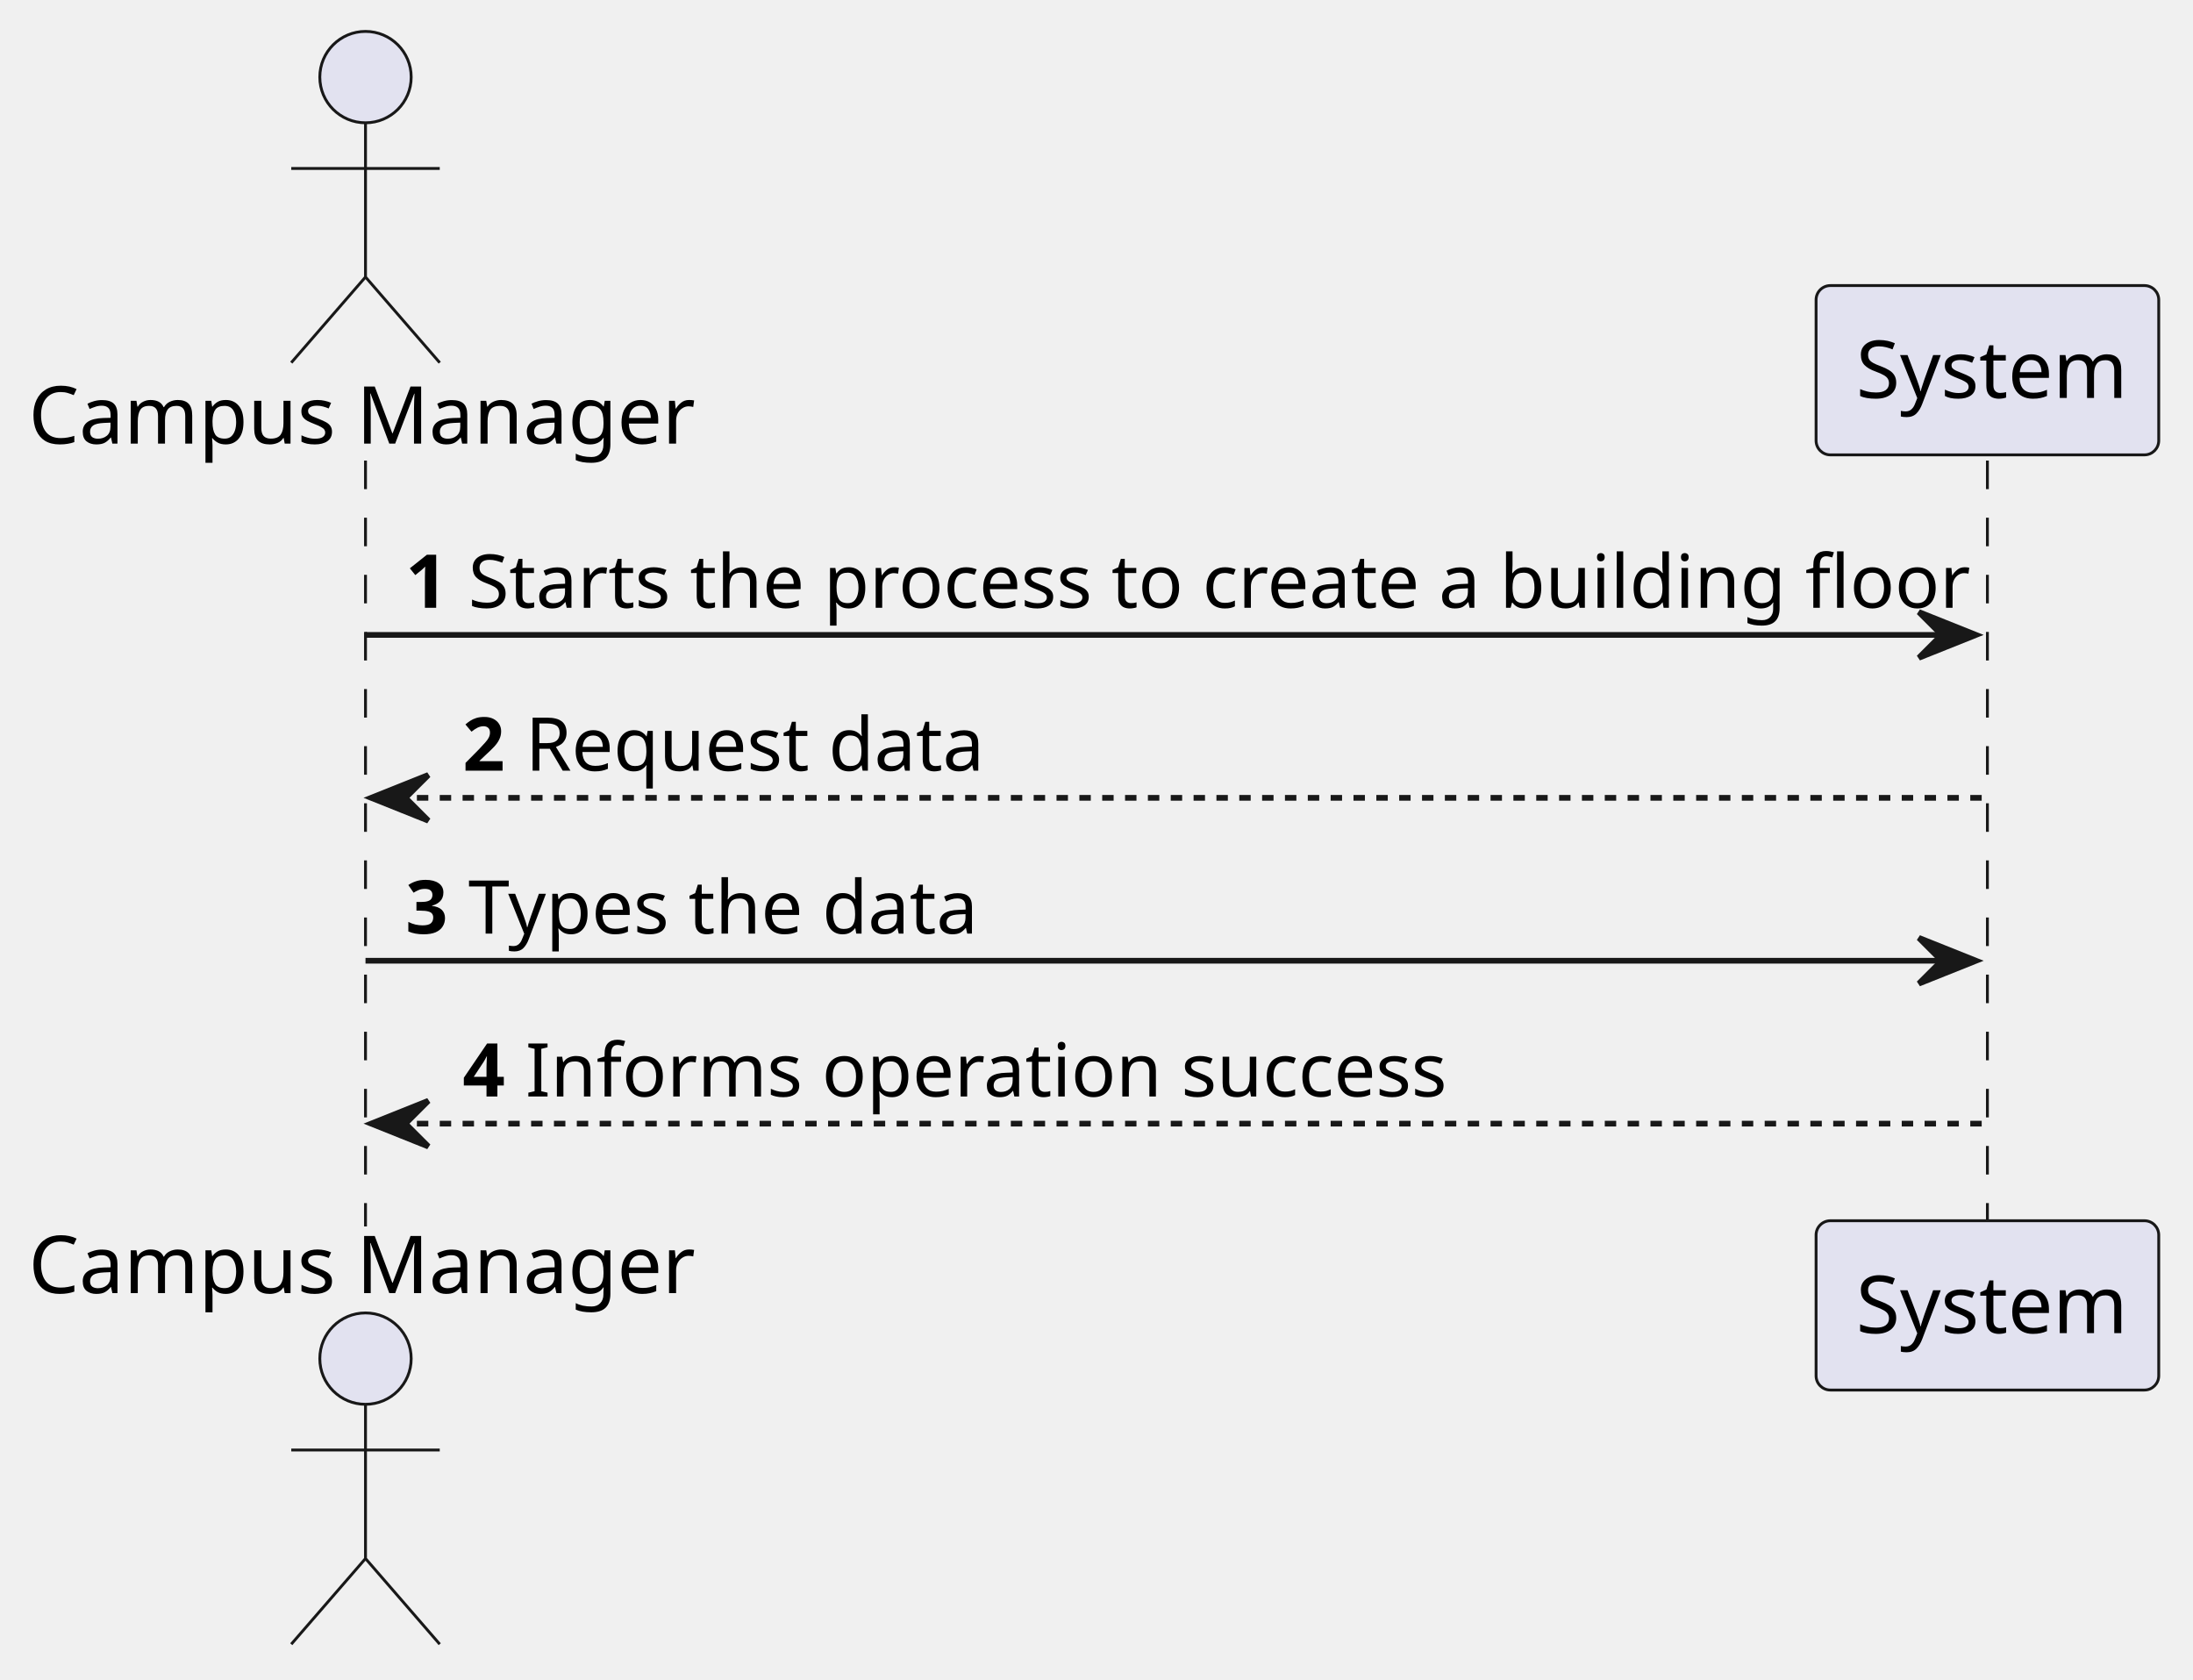
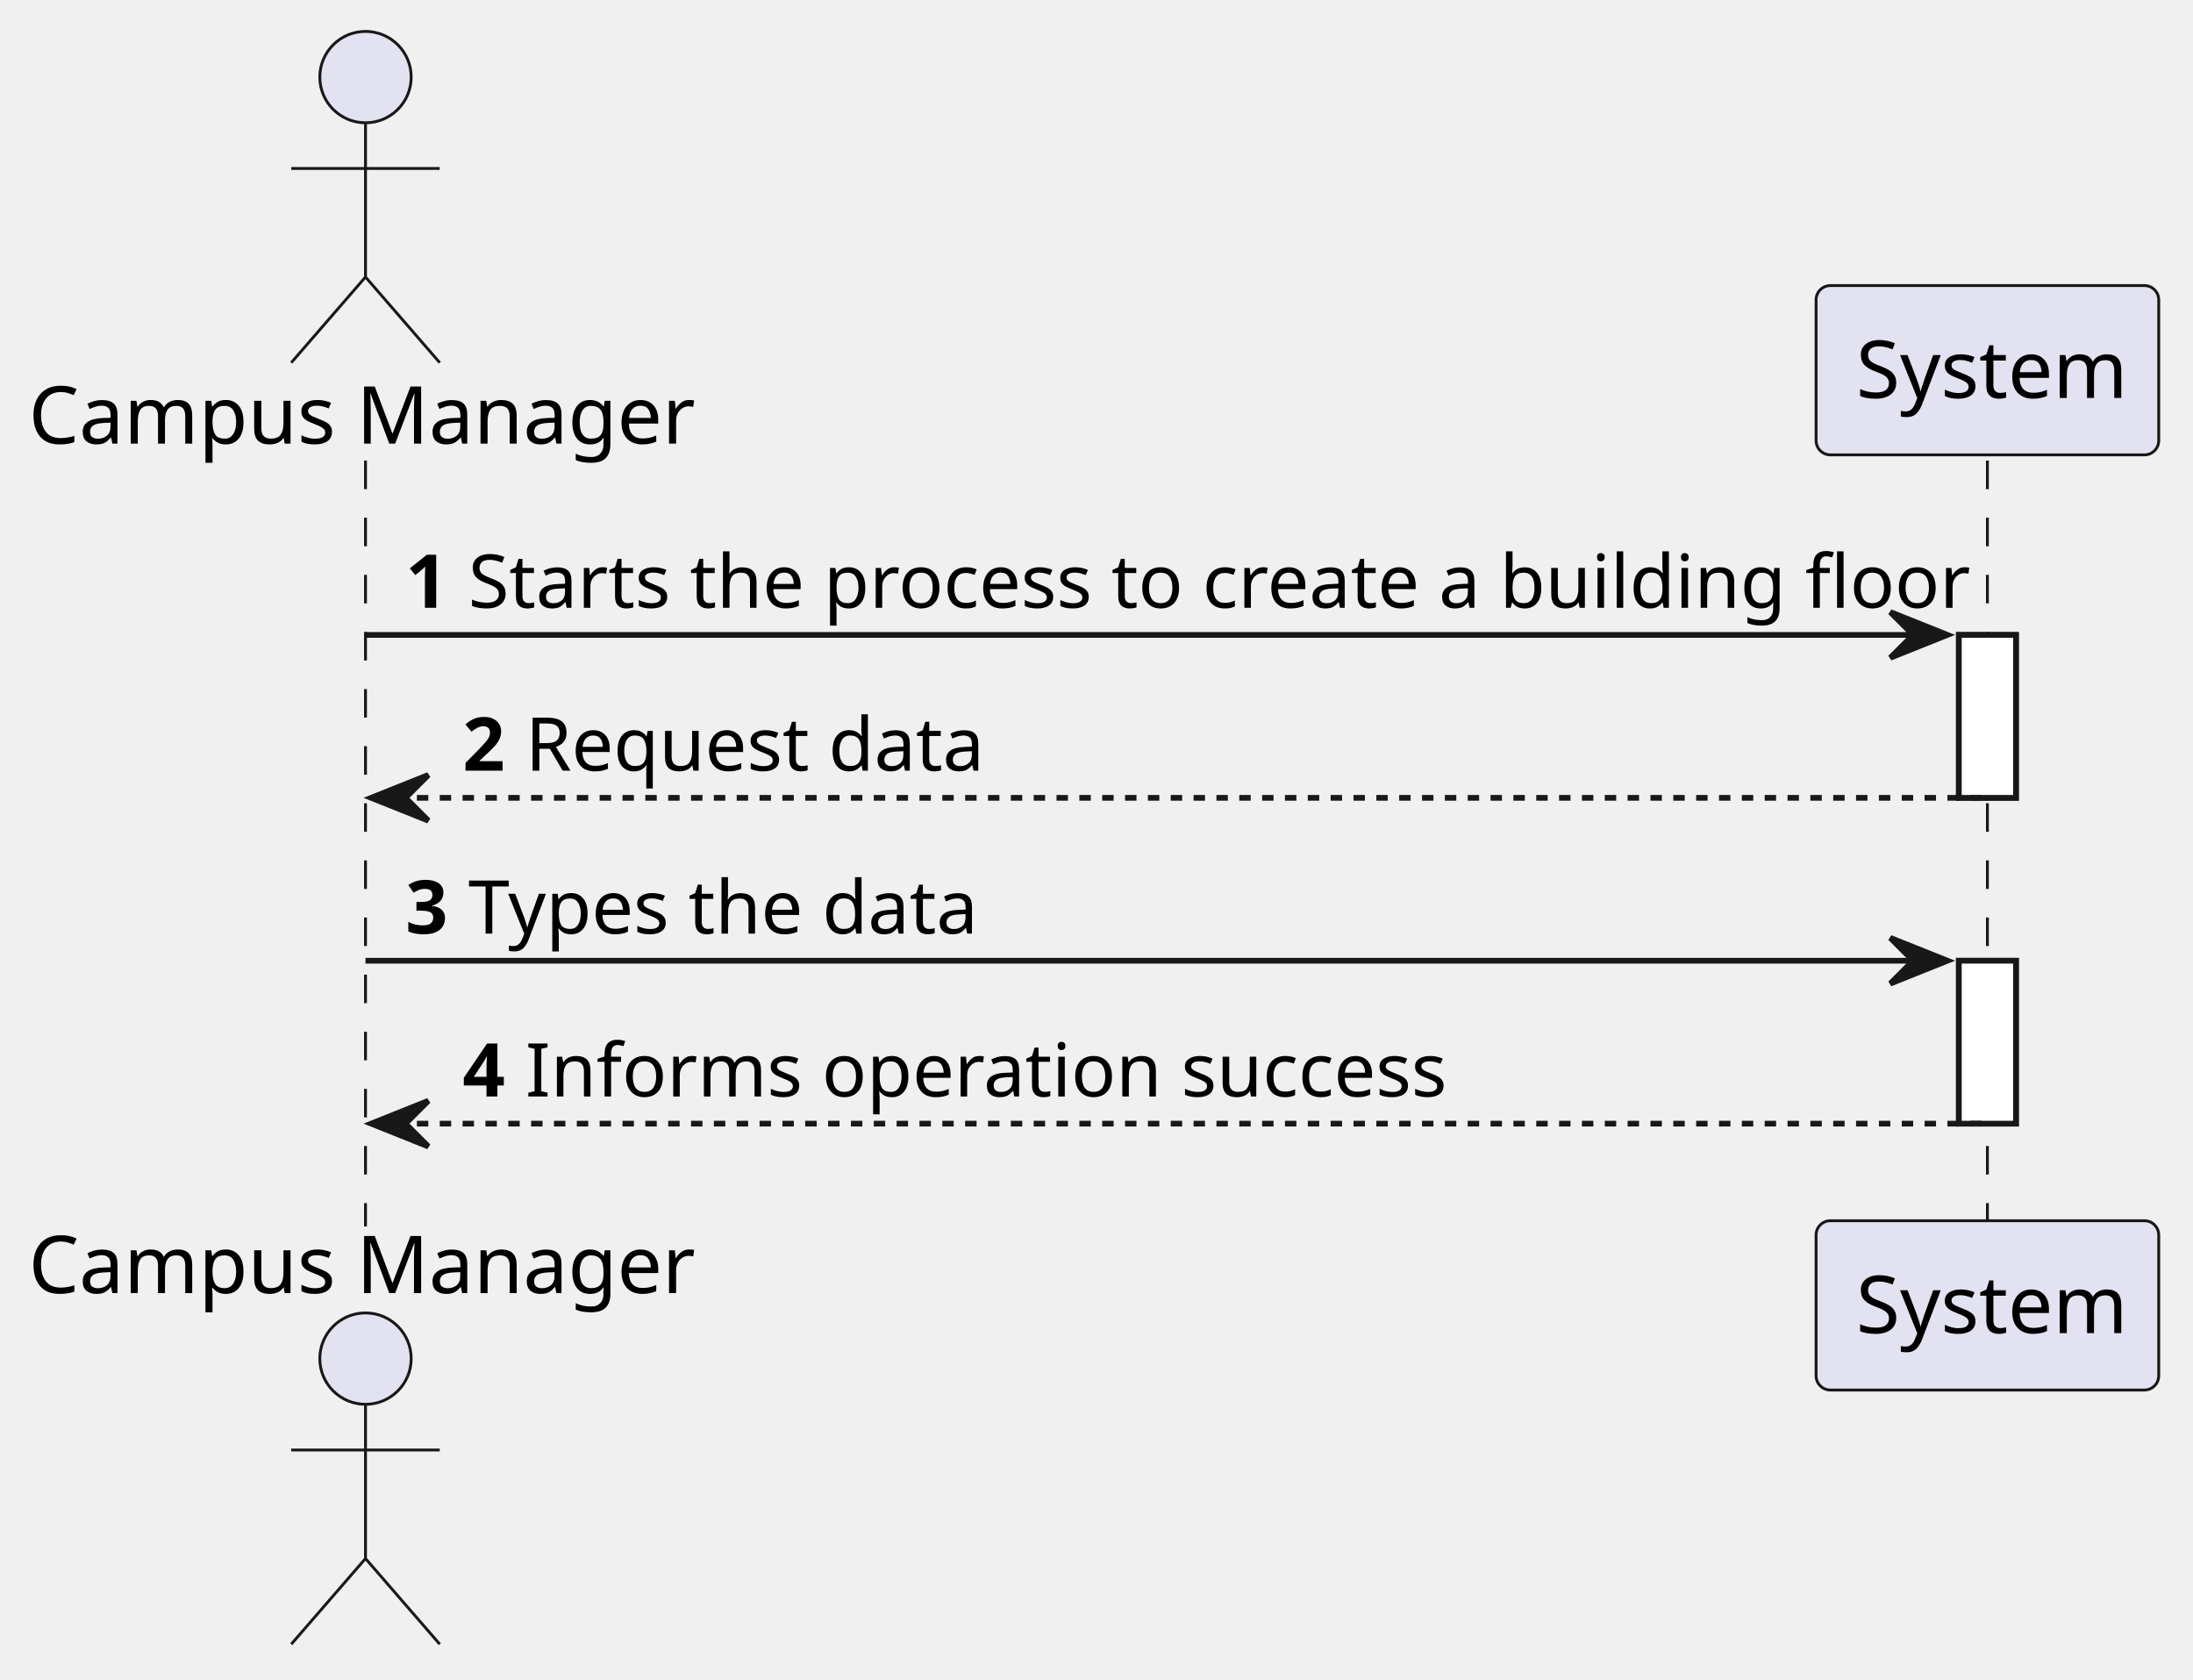
<svg xmlns="http://www.w3.org/2000/svg" contentStyleType="text/css" height="294px" preserveAspectRatio="none" style="width:384px;height:294px;background:#FFFFFF;" version="1.1" viewBox="0 0 384 294" width="384px" zoomAndPan="magnify">
  <defs />
  <g>
+     <rect fill="#FFFFFF" height="28.523" style="stroke:#181818;stroke-width:1.0;" width="10" x="343" y="111.164" />
+     <rect fill="#FFFFFF" height="28.523" style="stroke:#181818;stroke-width:1.0;" width="10" x="343" y="168.211" />
    <line style="stroke:#181818;stroke-width:0.5;stroke-dasharray:5.0,5.0;" x1="64" x2="64" y1="80.641" y2="214.734" />
    <line style="stroke:#181818;stroke-width:0.5;stroke-dasharray:5.0,5.0;" x1="348" x2="348" y1="80.641" y2="214.734" />
    <text fill="#000000" font-family="sans-serif" font-size="14" lengthAdjust="spacing" textLength="112" x="5" y="77.674">Campus Manager</text>
    <ellipse cx="64" cy="13.5" fill="#E2E2F0" rx="8" ry="8" style="stroke:#181818;stroke-width:0.5;" />
    <path d="M64,21.5 L64,48.5 M51,29.5 L77,29.5 M64,48.5 L51,63.5 M64,48.5 L77,63.5 " fill="none" style="stroke:#181818;stroke-width:0.5;" />
    <text fill="#000000" font-family="sans-serif" font-size="14" lengthAdjust="spacing" textLength="112" x="5" y="226.408">Campus Manager</text>
    <ellipse cx="64" cy="237.875" fill="#E2E2F0" rx="8" ry="8" style="stroke:#181818;stroke-width:0.5;" />
    <path d="M64,245.875 L64,272.875 M51,253.875 L77,253.875 M64,272.875 L51,287.875 M64,272.875 L77,287.875 " fill="none" style="stroke:#181818;stroke-width:0.5;" />
    <rect fill="#E2E2F0" height="29.641" rx="2.5" ry="2.5" style="stroke:#181818;stroke-width:0.5;" width="60" x="318" y="50" />
    <text fill="#000000" font-family="sans-serif" font-size="14" lengthAdjust="spacing" textLength="46" x="325" y="69.674">System</text>
    <rect fill="#E2E2F0" height="29.641" rx="2.5" ry="2.5" style="stroke:#181818;stroke-width:0.5;" width="60" x="318" y="213.734" />
    <text fill="#000000" font-family="sans-serif" font-size="14" lengthAdjust="spacing" textLength="46" x="325" y="233.408">System</text>
-     <polygon fill="#181818" points="336,107.164,346,111.164,336,115.164,340,111.164" style="stroke:#181818;stroke-width:1.0;" />
-     <line style="stroke:#181818;stroke-width:1.0;" x1="64" x2="342" y1="111.164" y2="111.164" />
+     <rect fill="#FFFFFF" height="28.523" style="stroke:#181818;stroke-width:1.0;" width="10" x="343" y="111.164" />
+     <rect fill="#FFFFFF" height="28.523" style="stroke:#181818;stroke-width:1.0;" width="10" x="343" y="168.211" />
+     <polygon fill="#181818" points="331,107.164,341,111.164,331,115.164,335,111.164" style="stroke:#181818;stroke-width:1.0;" />
+     <line style="stroke:#181818;stroke-width:1.0;" x1="64" x2="337" y1="111.164" y2="111.164" />
    <text fill="#000000" font-family="sans-serif" font-size="13" font-weight="bold" lengthAdjust="spacing" textLength="7" x="71" y="106.409">1</text>
    <text fill="#000000" font-family="sans-serif" font-size="13" lengthAdjust="spacing" textLength="249" x="82" y="106.409">Starts the process to create a building floor</text>
    <polygon fill="#181818" points="75,135.688,65,139.688,75,143.688,71,139.688" style="stroke:#181818;stroke-width:1.0;" />
    <line style="stroke:#181818;stroke-width:1.0;stroke-dasharray:2.0,2.0;" x1="69" x2="347" y1="139.688" y2="139.688" />
    <text fill="#000000" font-family="sans-serif" font-size="13" font-weight="bold" lengthAdjust="spacing" textLength="7" x="81" y="134.933">2</text>
    <text fill="#000000" font-family="sans-serif" font-size="13" lengthAdjust="spacing" textLength="77" x="92" y="134.933">Request data</text>
-     <polygon fill="#181818" points="336,164.211,346,168.211,336,172.211,340,168.211" style="stroke:#181818;stroke-width:1.0;" />
-     <line style="stroke:#181818;stroke-width:1.0;" x1="64" x2="342" y1="168.211" y2="168.211" />
+     <polygon fill="#181818" points="331,164.211,341,168.211,331,172.211,335,168.211" style="stroke:#181818;stroke-width:1.0;" />
+     <line style="stroke:#181818;stroke-width:1.0;" x1="64" x2="337" y1="168.211" y2="168.211" />
    <text fill="#000000" font-family="sans-serif" font-size="13" font-weight="bold" lengthAdjust="spacing" textLength="7" x="71" y="163.456">3</text>
    <text fill="#000000" font-family="sans-serif" font-size="13" lengthAdjust="spacing" textLength="86" x="82" y="163.456">Types the data</text>
    <polygon fill="#181818" points="75,192.734,65,196.734,75,200.734,71,196.734" style="stroke:#181818;stroke-width:1.0;" />
    <line style="stroke:#181818;stroke-width:1.0;stroke-dasharray:2.0,2.0;" x1="69" x2="347" y1="196.734" y2="196.734" />
    <text fill="#000000" font-family="sans-serif" font-size="13" font-weight="bold" lengthAdjust="spacing" textLength="7" x="81" y="191.98">4</text>
    <text fill="#000000" font-family="sans-serif" font-size="13" lengthAdjust="spacing" textLength="152" x="92" y="191.98">Informs operation success</text>
  </g>
</svg>
